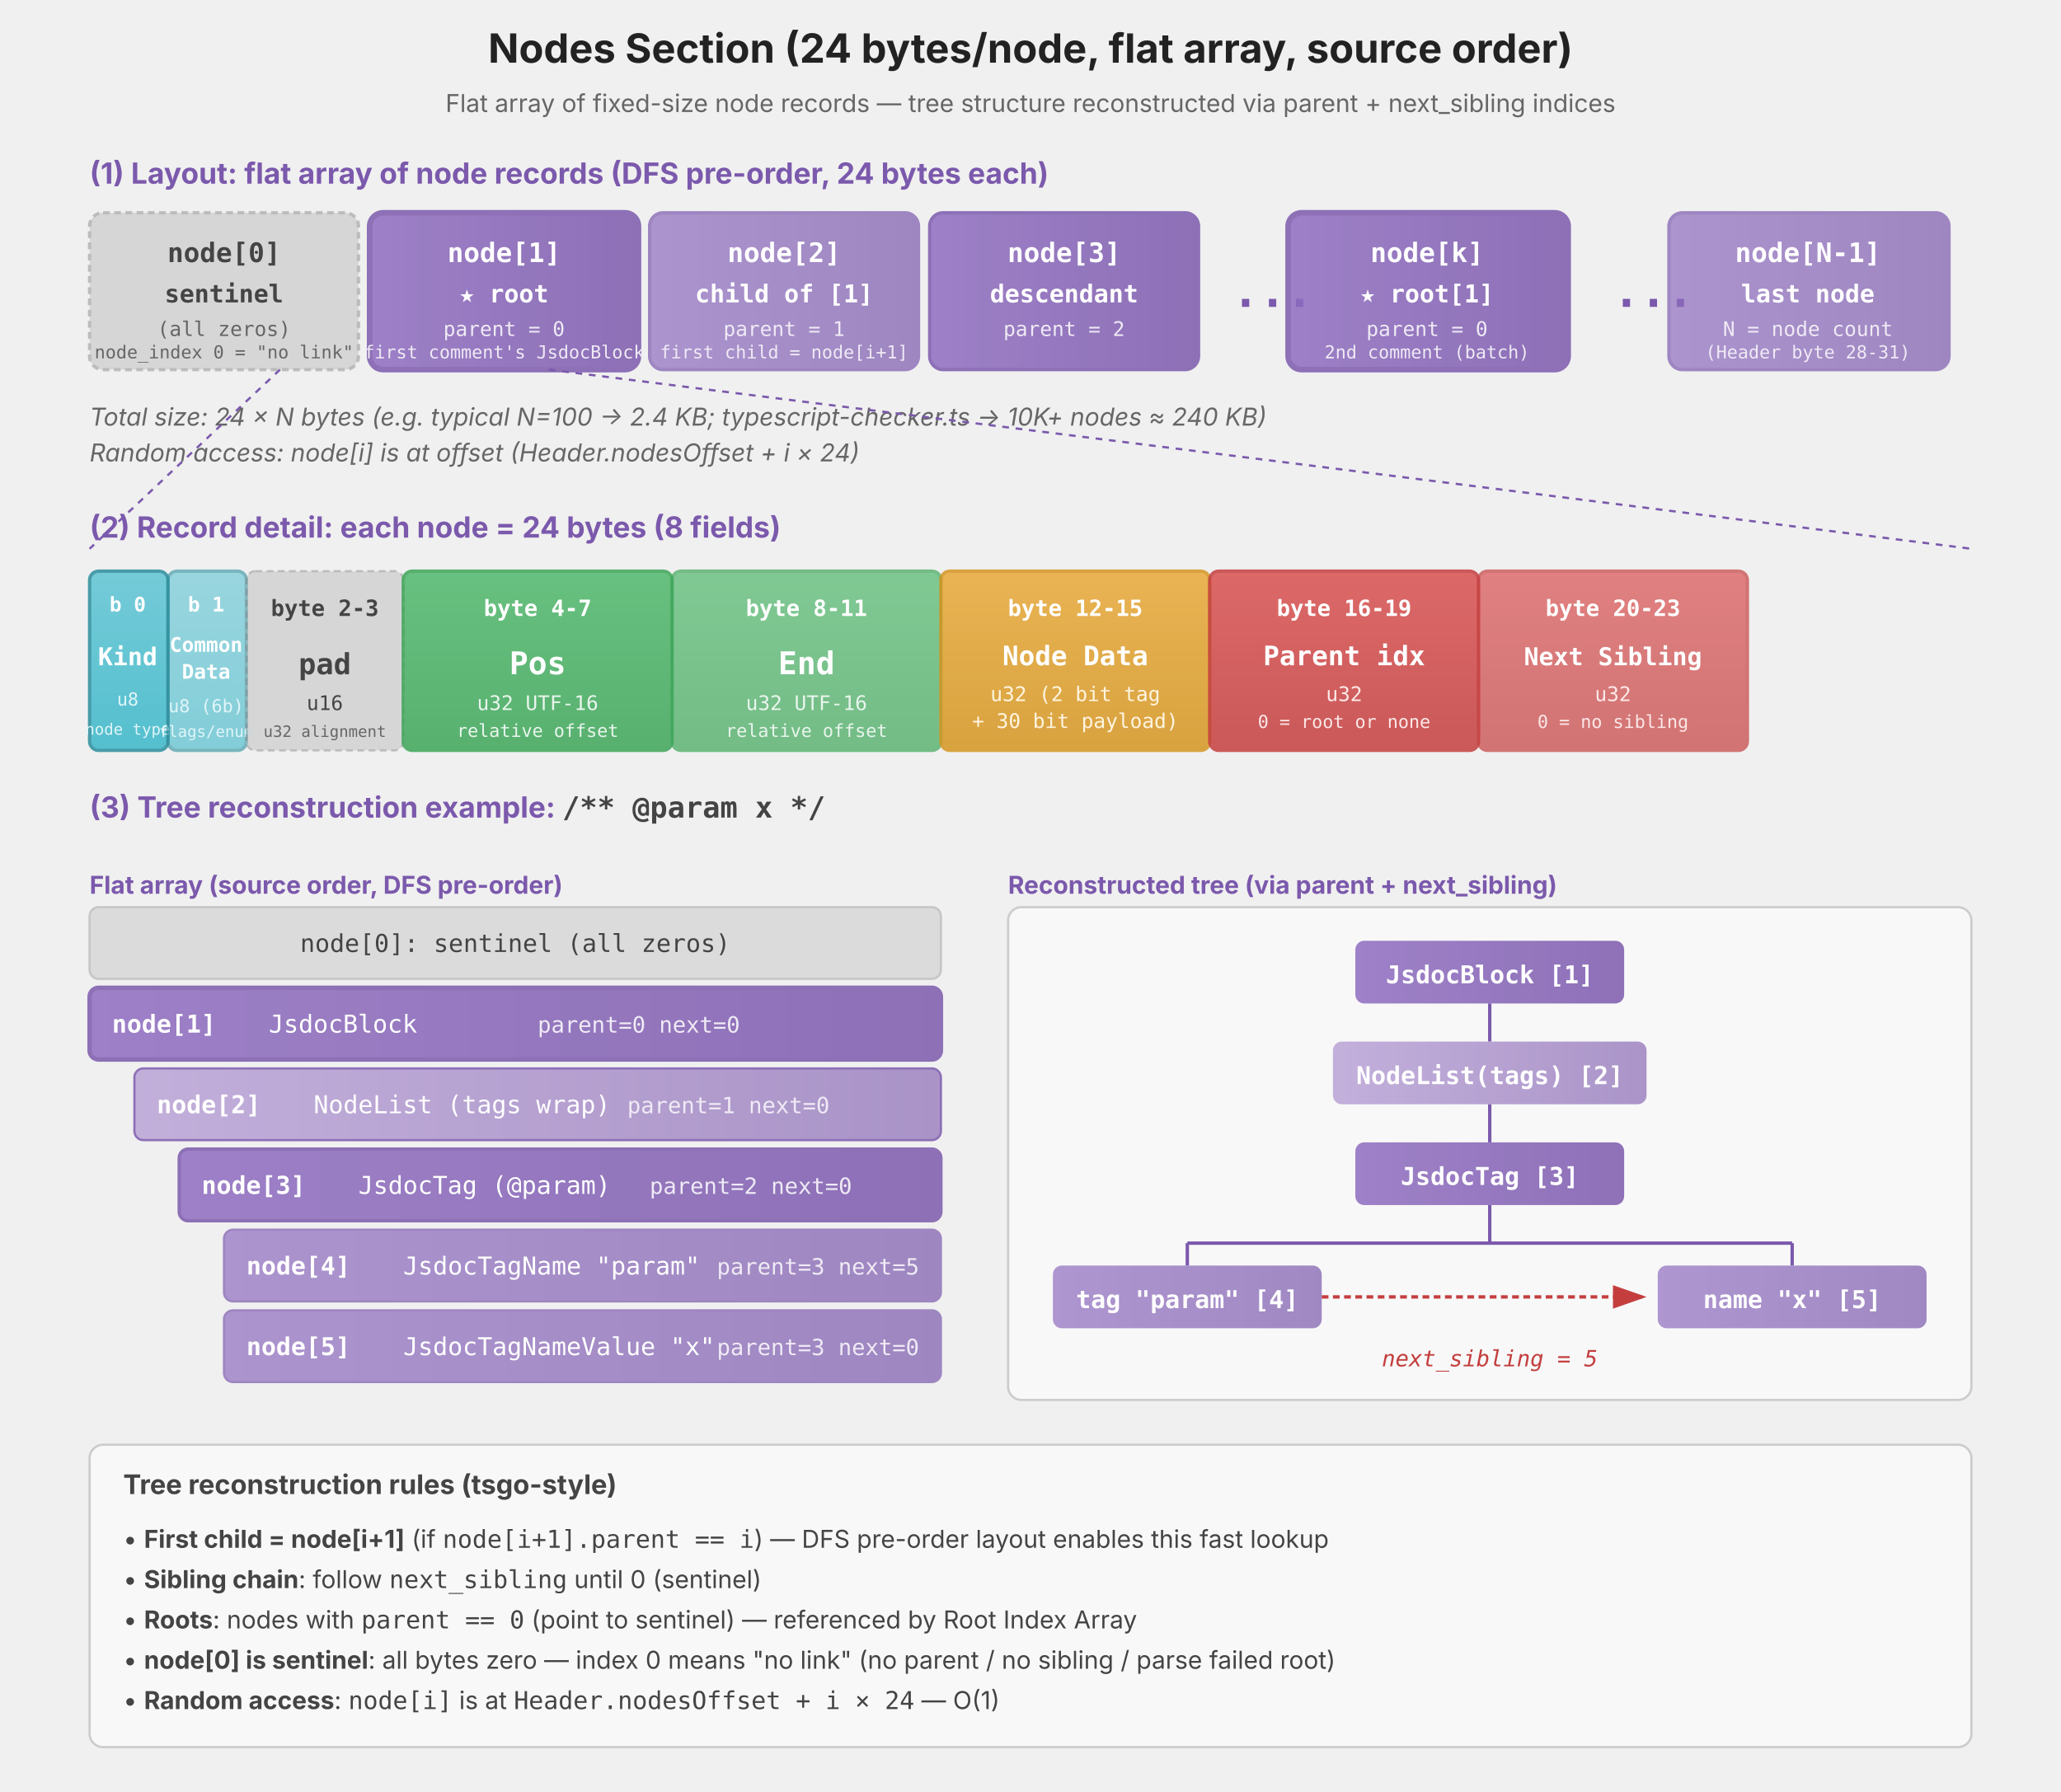
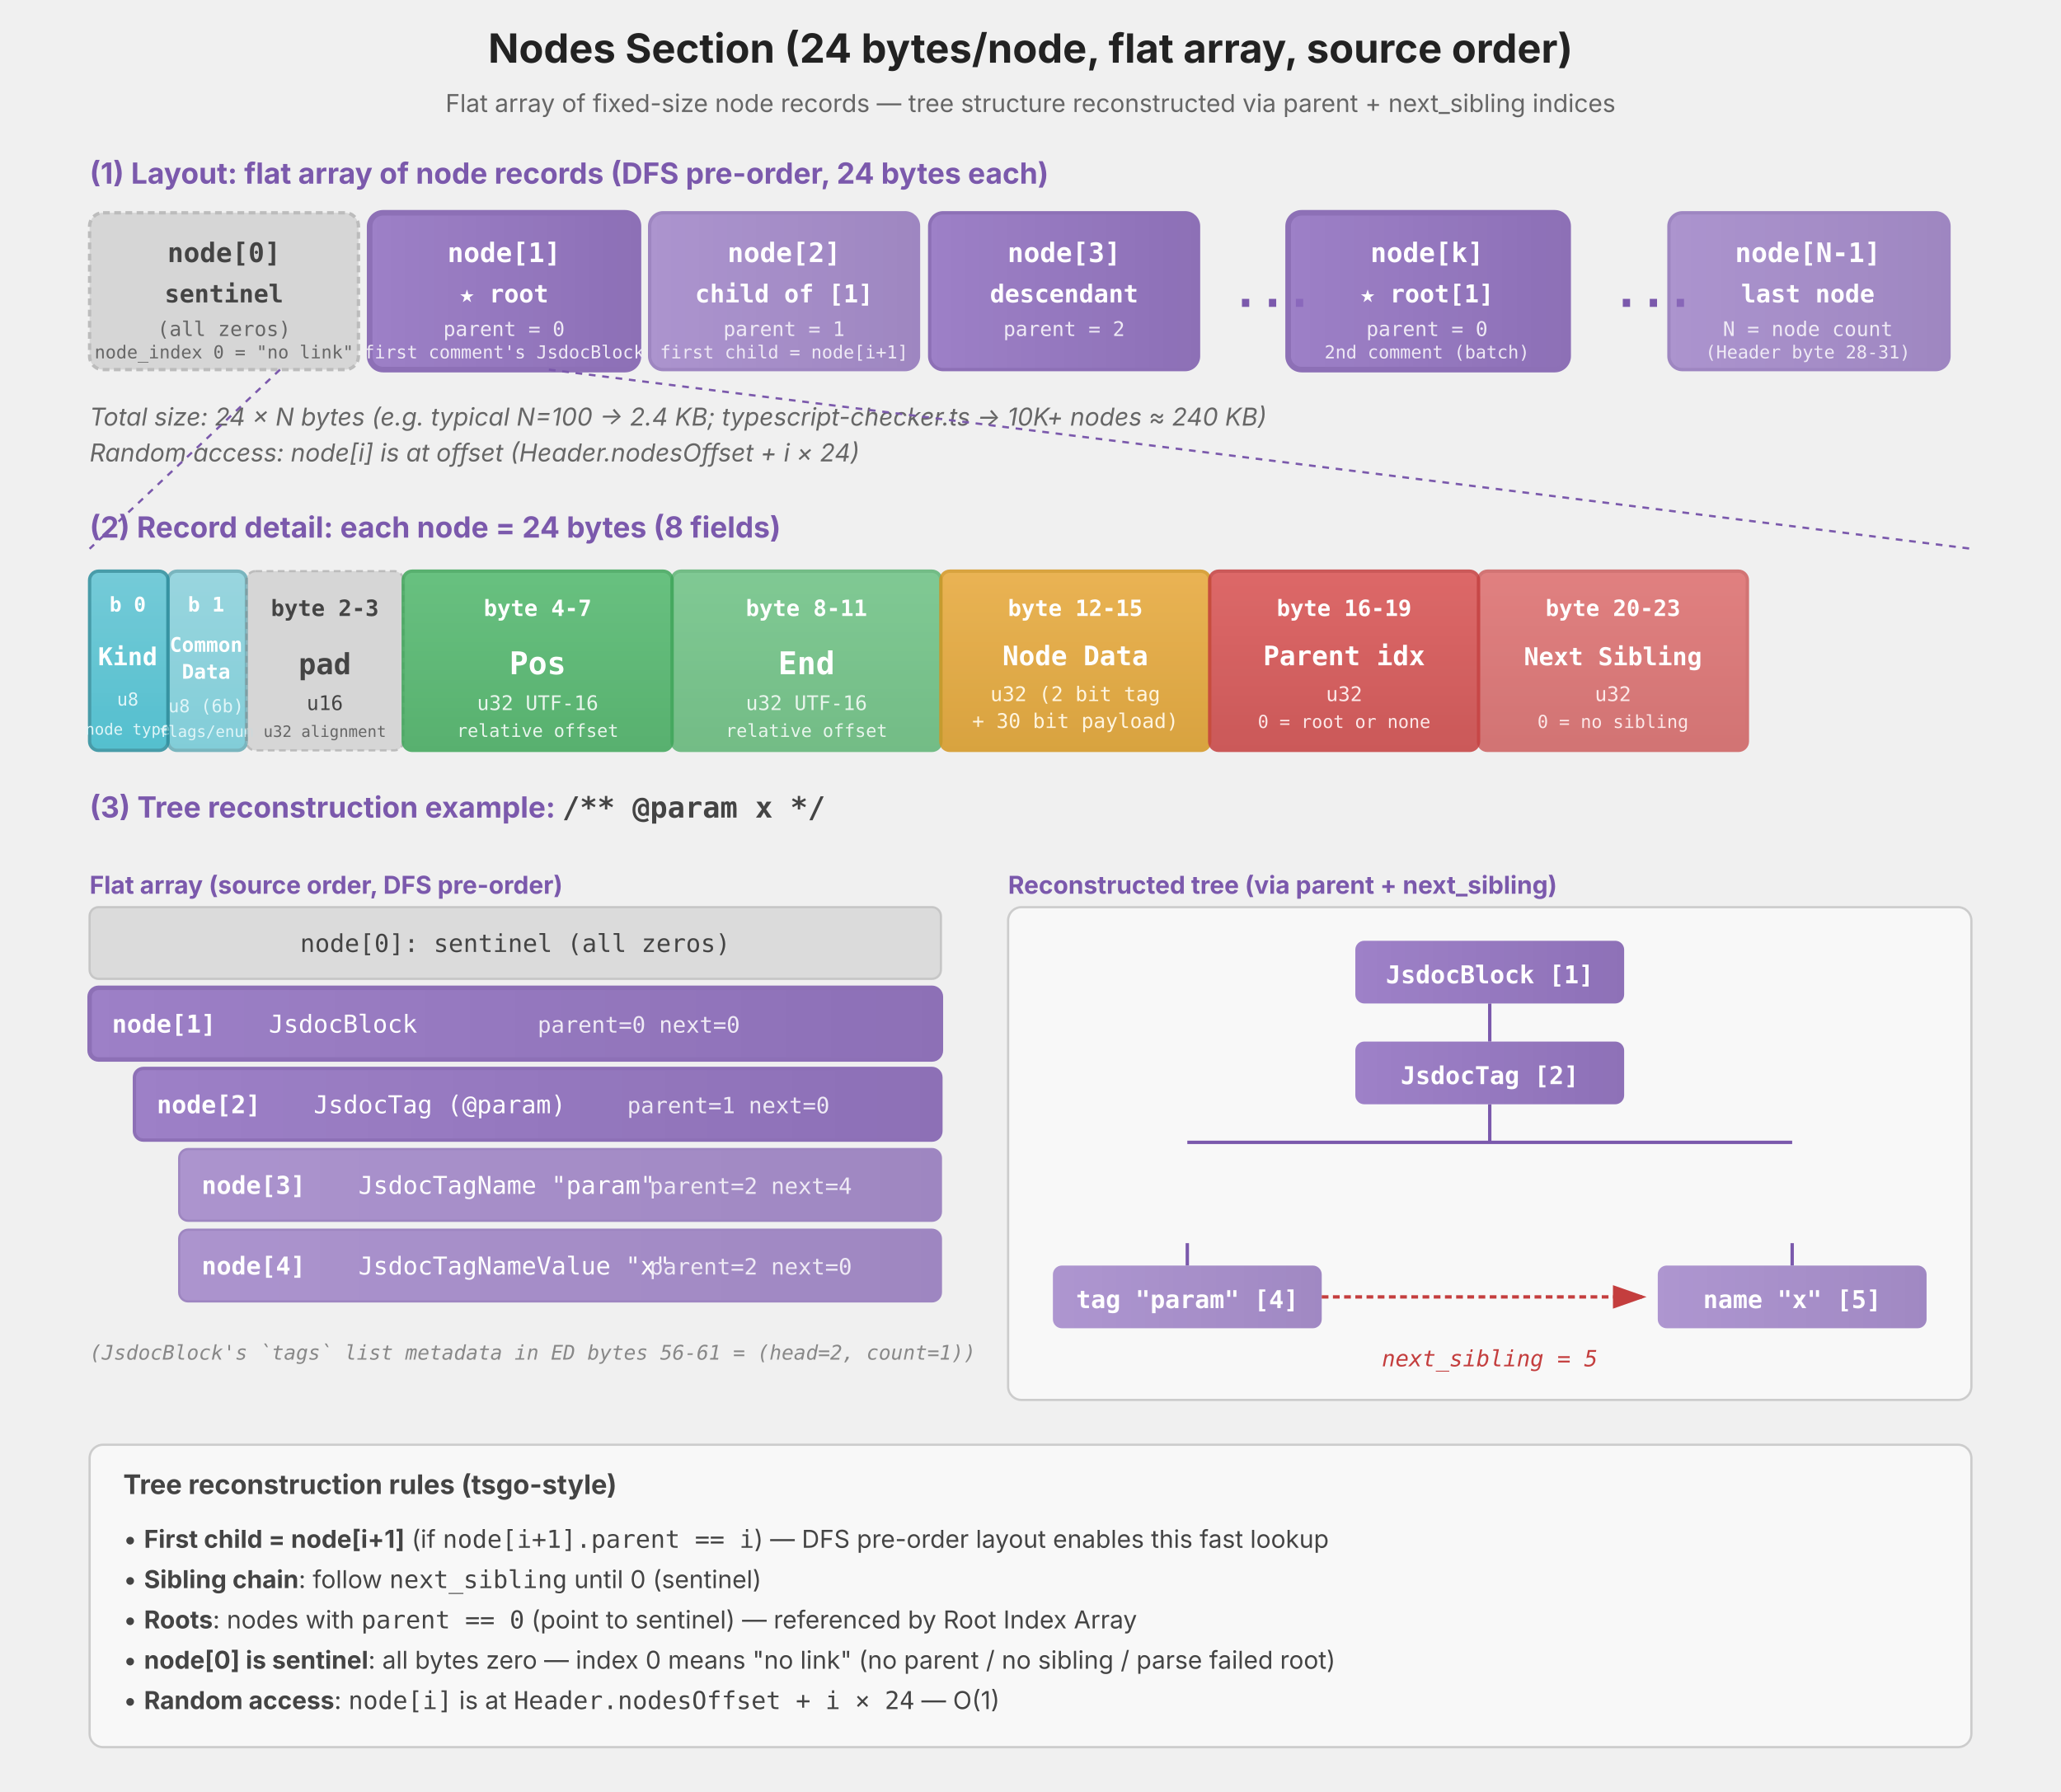
<svg xmlns="http://www.w3.org/2000/svg" viewBox="0 0 920 800" font-family="monospace" font-size="13">
  <defs>
    <linearGradient id="gNd" x1="0" y1="0" x2="1" y2="0">
      <stop offset="0%" stop-color="#8e6cbf" />
      <stop offset="100%" stop-color="#7b59ac" />
    </linearGradient>
    <linearGradient id="gNdLight" x1="0" y1="0" x2="1" y2="0">
      <stop offset="0%" stop-color="#b9a3d6" />
      <stop offset="100%" stop-color="#9d83c0" />
    </linearGradient>
    <linearGradient id="gKind" x1="0" y1="0" x2="0" y2="1">
      <stop offset="0%" stop-color="#5fc4d3" />
      <stop offset="100%" stop-color="#38b6c8" />
    </linearGradient>
    <linearGradient id="gPos" x1="0" y1="0" x2="0" y2="1">
      <stop offset="0%" stop-color="#50b86c" />
      <stop offset="100%" stop-color="#3da558" />
    </linearGradient>
    <linearGradient id="gNodeData" x1="0" y1="0" x2="0" y2="1">
      <stop offset="0%" stop-color="#e8a838" />
      <stop offset="100%" stop-color="#d49520" />
    </linearGradient>
    <linearGradient id="gLink" x1="0" y1="0" x2="0" y2="1">
      <stop offset="0%" stop-color="#d95050" />
      <stop offset="100%" stop-color="#c43e3e" />
    </linearGradient>
    <marker id="ar" viewBox="0 0 10 7" refX="10" refY="3.5" markerWidth="10" markerHeight="7" orient="auto">
      <path d="M0,0 L10,3.5 L0,7 Z" fill="#555" />
    </marker>
    <marker id="ar-purple" viewBox="0 0 10 7" refX="10" refY="3.5" markerWidth="10" markerHeight="7" orient="auto">
      <path d="M0,0 L10,3.5 L0,7 Z" fill="#7b59ac" />
    </marker>
    <marker id="ar-red" viewBox="0 0 10 7" refX="10" refY="3.5" markerWidth="10" markerHeight="7" orient="auto">
      <path d="M0,0 L10,3.5 L0,7 Z" fill="#c43e3e" />
    </marker>
  </defs>
  <text x="460" y="28" text-anchor="middle" font-size="18" font-weight="bold" fill="#222" font-family="-apple-system, system-ui, sans-serif">Nodes Section (24 bytes/node, flat array, source order)</text>
  <text x="460" y="50" text-anchor="middle" font-size="11" fill="#666" font-family="-apple-system, system-ui, sans-serif">Flat array of fixed-size node records — tree structure reconstructed via parent + next_sibling indices</text>
  <text x="40" y="82" font-size="13" font-weight="bold" fill="#7b59ac" font-family="-apple-system, system-ui, sans-serif">(1) Layout: flat array of node records (DFS pre-order, 24 bytes each)</text>
  <g transform="translate(40, 95)">
    <rect width="120" height="70" rx="6" fill="#bbb" opacity="0.5" stroke="#888" stroke-width="1.5" stroke-dasharray="3,2" />
    <text x="60" y="22" text-anchor="middle" fill="#444" font-size="12" font-weight="bold">node[0]</text>
    <text x="60" y="40" text-anchor="middle" fill="#444" font-size="11" font-weight="bold">sentinel</text>
    <text x="60" y="55" text-anchor="middle" fill="#666" font-size="9">(all zeros)</text>
    <text x="60" y="65" text-anchor="middle" fill="#666" font-size="8">node_index 0 = "no link"</text>
    <rect x="125" width="120" height="70" rx="6" fill="url(#gNd)" opacity="0.85" stroke="#7b59ac" stroke-width="2.5" />
    <text x="185" y="22" text-anchor="middle" fill="#fff" font-size="12" font-weight="bold">node[1]</text>
    <text x="185" y="40" text-anchor="middle" fill="#fff" font-size="11" font-weight="bold">★ root</text>
    <text x="185" y="55" text-anchor="middle" fill="#efeaf5" font-size="9">parent = 0</text>
    <text x="185" y="65" text-anchor="middle" fill="#efeaf5" font-size="8">first comment's JsdocBlock</text>
    <rect x="250" width="120" height="70" rx="6" fill="url(#gNd)" opacity="0.7" stroke="#7b59ac" stroke-width="1.5" />
    <text x="310" y="22" text-anchor="middle" fill="#fff" font-size="12" font-weight="bold">node[2]</text>
    <text x="310" y="40" text-anchor="middle" fill="#fff" font-size="11" font-weight="bold">child of [1]</text>
    <text x="310" y="55" text-anchor="middle" fill="#efeaf5" font-size="9">parent = 1</text>
    <text x="310" y="65" text-anchor="middle" fill="#efeaf5" font-size="8">first child = node[i+1]</text>
    <rect x="375" width="120" height="70" rx="6" fill="url(#gNd)" opacity="0.85" stroke="#7b59ac" stroke-width="1.5" />
    <text x="435" y="22" text-anchor="middle" fill="#fff" font-size="12" font-weight="bold">node[3]</text>
    <text x="435" y="40" text-anchor="middle" fill="#fff" font-size="11" font-weight="bold">descendant</text>
    <text x="435" y="55" text-anchor="middle" fill="#efeaf5" font-size="9">parent = 2</text>
    <text x="510" y="42" fill="#7b59ac" font-size="20" font-weight="bold">...</text>
    <rect x="535" width="125" height="70" rx="6" fill="url(#gNd)" opacity="0.85" stroke="#7b59ac" stroke-width="2.5" />
    <text x="597" y="22" text-anchor="middle" fill="#fff" font-size="12" font-weight="bold">node[k]</text>
    <text x="597" y="40" text-anchor="middle" fill="#fff" font-size="11" font-weight="bold">★ root[1]</text>
    <text x="597" y="55" text-anchor="middle" fill="#efeaf5" font-size="9">parent = 0</text>
    <text x="597" y="65" text-anchor="middle" fill="#efeaf5" font-size="8">2nd comment (batch)</text>
    <text x="680" y="42" fill="#7b59ac" font-size="20" font-weight="bold">...</text>
    <rect x="705" width="125" height="70" rx="6" fill="url(#gNd)" opacity="0.7" stroke="#7b59ac" stroke-width="1.5" />
    <text x="767" y="22" text-anchor="middle" fill="#fff" font-size="12" font-weight="bold">node[N-1]</text>
    <text x="767" y="40" text-anchor="middle" fill="#fff" font-size="11" font-weight="bold">last node</text>
    <text x="767" y="55" text-anchor="middle" fill="#efeaf5" font-size="9">N = node count</text>
    <text x="767" y="65" text-anchor="middle" fill="#efeaf5" font-size="8">(Header byte 28-31)</text>
  </g>
  <text x="40" y="190" font-size="11" fill="#666" font-family="-apple-system, system-ui, sans-serif" font-style="italic">Total size: 24 × N bytes (e.g. typical N=100 → 2.4 KB; typescript-checker.ts → 10K+ nodes ≈ 240 KB)</text>
  <text x="40" y="206" font-size="11" fill="#666" font-family="-apple-system, system-ui, sans-serif" font-style="italic">Random access: node[i] is at offset (Header.nodesOffset + i × 24)</text>
  <line x1="125" y1="165" x2="40" y2="245" stroke="#7b59ac" stroke-width="1" stroke-dasharray="3,3" />
  <line x1="245" y1="165" x2="880" y2="245" stroke="#7b59ac" stroke-width="1" stroke-dasharray="3,3" />
  <text x="40" y="240" font-size="13" font-weight="bold" fill="#7b59ac" font-family="-apple-system, system-ui, sans-serif">(2) Record detail: each node = 24 bytes (8 fields)</text>
  <g transform="translate(40, 255)">
    <rect x="0" y="0" width="35" height="80" rx="4" fill="url(#gKind)" opacity="0.85" stroke="#2a8d9c" stroke-width="1.5" />
    <text x="17" y="18" text-anchor="middle" fill="#fff" font-size="9" font-weight="bold">b 0</text>
    <text x="17" y="42" text-anchor="middle" fill="#fff" font-size="11" font-weight="bold">Kind</text>
    <text x="17" y="60" text-anchor="middle" fill="#e0f5f8" font-size="8">u8</text>
    <text x="17" y="73" text-anchor="middle" fill="#e0f5f8" font-size="7">node type</text>
    <rect x="35" y="0" width="35" height="80" rx="4" fill="url(#gKind)" opacity="0.6" stroke="#2a8d9c" stroke-width="1.5" />
    <text x="52" y="18" text-anchor="middle" fill="#fff" font-size="9" font-weight="bold">b 1</text>
    <text x="52" y="36" text-anchor="middle" fill="#fff" font-size="9" font-weight="bold">Common</text>
    <text x="52" y="48" text-anchor="middle" fill="#fff" font-size="9" font-weight="bold">Data</text>
    <text x="52" y="63" text-anchor="middle" fill="#e0f5f8" font-size="8">u8 (6b)</text>
    <text x="52" y="74" text-anchor="middle" fill="#e0f5f8" font-size="7">flags/enum</text>
    <rect x="70" y="0" width="70" height="80" rx="4" fill="#bbb" opacity="0.5" stroke="#888" stroke-width="1" stroke-dasharray="3,2" />
    <text x="105" y="20" text-anchor="middle" fill="#444" font-size="10" font-weight="bold">byte 2-3</text>
    <text x="105" y="46" text-anchor="middle" fill="#444" font-size="13" font-weight="bold">pad</text>
    <text x="105" y="62" text-anchor="middle" fill="#444" font-size="9">u16</text>
    <text x="105" y="74" text-anchor="middle" fill="#666" font-size="7">u32 alignment</text>
    <rect x="140" y="0" width="120" height="80" rx="4" fill="url(#gPos)" opacity="0.85" stroke="#3da558" stroke-width="1.5" />
    <text x="200" y="20" text-anchor="middle" fill="#fff" font-size="10" font-weight="bold">byte 4-7</text>
    <text x="200" y="46" text-anchor="middle" fill="#fff" font-size="14" font-weight="bold">Pos</text>
    <text x="200" y="62" text-anchor="middle" fill="#e8f5ec" font-size="9">u32 UTF-16</text>
    <text x="200" y="74" text-anchor="middle" fill="#e8f5ec" font-size="8">relative offset</text>
    <rect x="260" y="0" width="120" height="80" rx="4" fill="url(#gPos)" opacity="0.7" stroke="#3da558" stroke-width="1.5" />
    <text x="320" y="20" text-anchor="middle" fill="#fff" font-size="10" font-weight="bold">byte 8-11</text>
    <text x="320" y="46" text-anchor="middle" fill="#fff" font-size="14" font-weight="bold">End</text>
    <text x="320" y="62" text-anchor="middle" fill="#e8f5ec" font-size="9">u32 UTF-16</text>
    <text x="320" y="74" text-anchor="middle" fill="#e8f5ec" font-size="8">relative offset</text>
    <rect x="380" y="0" width="120" height="80" rx="4" fill="url(#gNodeData)" opacity="0.85" stroke="#d49520" stroke-width="1.5" />
    <text x="440" y="20" text-anchor="middle" fill="#fff" font-size="10" font-weight="bold">byte 12-15</text>
    <text x="440" y="42" text-anchor="middle" fill="#fff" font-size="12" font-weight="bold">Node Data</text>
    <text x="440" y="58" text-anchor="middle" fill="#fff5e0" font-size="9">u32 (2 bit tag</text>
    <text x="440" y="70" text-anchor="middle" fill="#fff5e0" font-size="9">+ 30 bit payload)</text>
    <rect x="500" y="0" width="120" height="80" rx="4" fill="url(#gLink)" opacity="0.85" stroke="#c43e3e" stroke-width="1.5" />
    <text x="560" y="20" text-anchor="middle" fill="#fff" font-size="10" font-weight="bold">byte 16-19</text>
    <text x="560" y="42" text-anchor="middle" fill="#fff" font-size="12" font-weight="bold">Parent idx</text>
    <text x="560" y="58" text-anchor="middle" fill="#fce8e8" font-size="9">u32</text>
    <text x="560" y="70" text-anchor="middle" fill="#fce8e8" font-size="8">0 = root or none</text>
    <rect x="620" y="0" width="120" height="80" rx="4" fill="url(#gLink)" opacity="0.7" stroke="#c43e3e" stroke-width="1.5" />
    <text x="680" y="20" text-anchor="middle" fill="#fff" font-size="10" font-weight="bold">byte 20-23</text>
    <text x="680" y="42" text-anchor="middle" fill="#fff" font-size="11" font-weight="bold">Next Sibling</text>
    <text x="680" y="58" text-anchor="middle" fill="#fce8e8" font-size="9">u32</text>
    <text x="680" y="70" text-anchor="middle" fill="#fce8e8" font-size="8">0 = no sibling</text>
  </g>
  <text x="40" y="365" font-size="13" font-weight="bold" fill="#7b59ac" font-family="-apple-system, system-ui, sans-serif">(3) Tree reconstruction example: <tspan font-family="monospace" fill="#444">/** @param x */</tspan>
  </text>
  <g transform="translate(40, 385)">
    <text x="0" y="14" font-size="11" font-weight="bold" fill="#7b59ac" font-family="-apple-system, system-ui, sans-serif">Flat array (source order, DFS pre-order)</text>
    <rect x="0" y="20" width="380" height="32" rx="4" fill="#bbb" opacity="0.4" stroke="#888" />
    <text x="190" y="40" text-anchor="middle" fill="#444" font-size="11">node[0]: sentinel (all zeros)</text>
    <rect x="0" y="56" width="380" height="32" rx="4" fill="url(#gNd)" opacity="0.85" stroke="#7b59ac" stroke-width="2" />
    <text x="10" y="76" fill="#fff" font-size="11" font-weight="bold">node[1]</text>
    <text x="80" y="76" fill="#fff" font-size="11">JsdocBlock</text>
    <text x="200" y="76" fill="#efeaf5" font-size="10">parent=0  next=0</text>
-     <rect x="20" y="92" width="360" height="32" rx="4" fill="url(#gNdLight)" opacity="0.85" stroke="#7b59ac" stroke-width="1" />
+     <rect x="20" y="92" width="360" height="32" rx="4" fill="url(#gNd)" opacity="0.85" stroke="#7b59ac" stroke-width="1.5" />
    <text x="30" y="112" fill="#fff" font-size="11" font-weight="bold">node[2]</text>
-     <text x="100" y="112" fill="#fff" font-size="11">NodeList (tags wrap)</text>
+     <text x="100" y="112" fill="#fff" font-size="11">JsdocTag (@param)</text>
    <text x="240" y="112" fill="#efeaf5" font-size="10">parent=1  next=0</text>
-     <rect x="40" y="128" width="340" height="32" rx="4" fill="url(#gNd)" opacity="0.85" stroke="#7b59ac" stroke-width="1.5" />
+     <rect x="40" y="128" width="340" height="32" rx="4" fill="url(#gNd)" opacity="0.7" stroke="#7b59ac" stroke-width="1" />
    <text x="50" y="148" fill="#fff" font-size="11" font-weight="bold">node[3]</text>
-     <text x="120" y="148" fill="#fff" font-size="11">JsdocTag (@param)</text>
-     <text x="250" y="148" fill="#efeaf5" font-size="10">parent=2  next=0</text>
-     <rect x="60" y="164" width="320" height="32" rx="4" fill="url(#gNd)" opacity="0.7" stroke="#7b59ac" stroke-width="1" />
-     <text x="70" y="184" fill="#fff" font-size="11" font-weight="bold">node[4]</text>
-     <text x="140" y="184" fill="#fff" font-size="11">JsdocTagName "param"</text>
-     <text x="280" y="184" fill="#efeaf5" font-size="10">parent=3  next=5</text>
-     <rect x="60" y="200" width="320" height="32" rx="4" fill="url(#gNd)" opacity="0.7" stroke="#7b59ac" stroke-width="1" />
-     <text x="70" y="220" fill="#fff" font-size="11" font-weight="bold">node[5]</text>
-     <text x="140" y="220" fill="#fff" font-size="11">JsdocTagNameValue "x"</text>
-     <text x="280" y="220" fill="#efeaf5" font-size="10">parent=3  next=0</text>
+     <text x="120" y="148" fill="#fff" font-size="11">JsdocTagName "param"</text>
+     <text x="250" y="148" fill="#efeaf5" font-size="10">parent=2  next=4</text>
+     <rect x="40" y="164" width="340" height="32" rx="4" fill="url(#gNd)" opacity="0.7" stroke="#7b59ac" stroke-width="1" />
+     <text x="50" y="184" fill="#fff" font-size="11" font-weight="bold">node[4]</text>
+     <text x="120" y="184" fill="#fff" font-size="11">JsdocTagNameValue "x"</text>
+     <text x="250" y="184" fill="#efeaf5" font-size="10">parent=2  next=0</text>
+     <text x="0" y="222" fill="#888" font-size="9" font-style="italic">(JsdocBlock's `tags` list metadata in ED bytes 56-61 = (head=2, count=1))</text>
  </g>
  <g transform="translate(450, 385)">
    <text x="0" y="14" font-size="11" font-weight="bold" fill="#7b59ac" font-family="-apple-system, system-ui, sans-serif">Reconstructed tree (via parent + next_sibling)</text>
    <rect x="0" y="20" width="430" height="220" rx="6" fill="#f8f8f8" stroke="#ccc" />
    <rect x="155" y="35" width="120" height="28" rx="4" fill="url(#gNd)" opacity="0.85" />
    <text x="215" y="54" text-anchor="middle" fill="#fff" font-size="11" font-weight="bold">JsdocBlock [1]</text>
    <line x1="215" y1="63" x2="215" y2="80" stroke="#7b59ac" stroke-width="1.5" />
-     <rect x="145" y="80" width="140" height="28" rx="4" fill="url(#gNdLight)" opacity="0.85" />
-     <text x="215" y="99" text-anchor="middle" fill="#fff" font-size="11" font-weight="bold">NodeList(tags) [2]</text>
+     <rect x="155" y="80" width="120" height="28" rx="4" fill="url(#gNd)" opacity="0.85" />
+     <text x="215" y="99" text-anchor="middle" fill="#fff" font-size="11" font-weight="bold">JsdocTag [2]</text>
    <line x1="215" y1="108" x2="215" y2="125" stroke="#7b59ac" stroke-width="1.5" />
-     <rect x="155" y="125" width="120" height="28" rx="4" fill="url(#gNd)" opacity="0.85" />
-     <text x="215" y="144" text-anchor="middle" fill="#fff" font-size="11" font-weight="bold">JsdocTag [3]</text>
-     <line x1="215" y1="153" x2="215" y2="170" stroke="#7b59ac" stroke-width="1.5" />
-     <line x1="80" y1="170" x2="350" y2="170" stroke="#7b59ac" stroke-width="1.5" />
+     <line x1="80" y1="125" x2="350" y2="125" stroke="#7b59ac" stroke-width="1.5" />
    <line x1="80" y1="170" x2="80" y2="180" stroke="#7b59ac" stroke-width="1.5" />
    <line x1="350" y1="170" x2="350" y2="180" stroke="#7b59ac" stroke-width="1.5" />
    <rect x="20" y="180" width="120" height="28" rx="4" fill="url(#gNd)" opacity="0.7" />
    <text x="80" y="199" text-anchor="middle" fill="#fff" font-size="11" font-weight="bold">tag "param" [4]</text>
    <rect x="290" y="180" width="120" height="28" rx="4" fill="url(#gNd)" opacity="0.7" />
    <text x="350" y="199" text-anchor="middle" fill="#fff" font-size="11" font-weight="bold">name "x" [5]</text>
    <line x1="140" y1="194" x2="285" y2="194" stroke="#c43e3e" stroke-width="1.5" stroke-dasharray="3,2" marker-end="url(#ar-red)" />
    <text x="215" y="225" text-anchor="middle" fill="#c43e3e" font-size="10" font-style="italic">next_sibling = 5</text>
  </g>
  <g transform="translate(40, 645)">
    <rect width="840" height="135" rx="6" fill="#f8f8f8" stroke="#ccc" stroke-width="1" />
    <text x="15" y="22" font-size="12" font-weight="bold" fill="#444" font-family="-apple-system, system-ui, sans-serif">Tree reconstruction rules (tsgo-style)</text>
    <text x="15" y="46" font-size="11" fill="#444" font-family="-apple-system, system-ui, sans-serif">• <tspan font-weight="bold">First child = node[i+1]</tspan> (if <tspan font-family="monospace">node[i+1].parent == i</tspan>) — DFS pre-order layout enables this fast lookup</text>
    <text x="15" y="64" font-size="11" fill="#444" font-family="-apple-system, system-ui, sans-serif">• <tspan font-weight="bold">Sibling chain</tspan>: follow <tspan font-family="monospace">next_sibling</tspan> until 0 (sentinel)</text>
    <text x="15" y="82" font-size="11" fill="#444" font-family="-apple-system, system-ui, sans-serif">• <tspan font-weight="bold">Roots</tspan>: nodes with <tspan font-family="monospace">parent == 0</tspan> (point to sentinel) — referenced by Root Index Array</text>
    <text x="15" y="100" font-size="11" fill="#444" font-family="-apple-system, system-ui, sans-serif">• <tspan font-weight="bold">node[0] is sentinel</tspan>: all bytes zero — index 0 means "no link" (no parent / no sibling / parse failed root)</text>
    <text x="15" y="118" font-size="11" fill="#444" font-family="-apple-system, system-ui, sans-serif">• <tspan font-weight="bold">Random access</tspan>: <tspan font-family="monospace">node[i]</tspan> is at <tspan font-family="monospace">Header.nodesOffset + i × 24</tspan> — O(1)</text>
  </g>
</svg>
